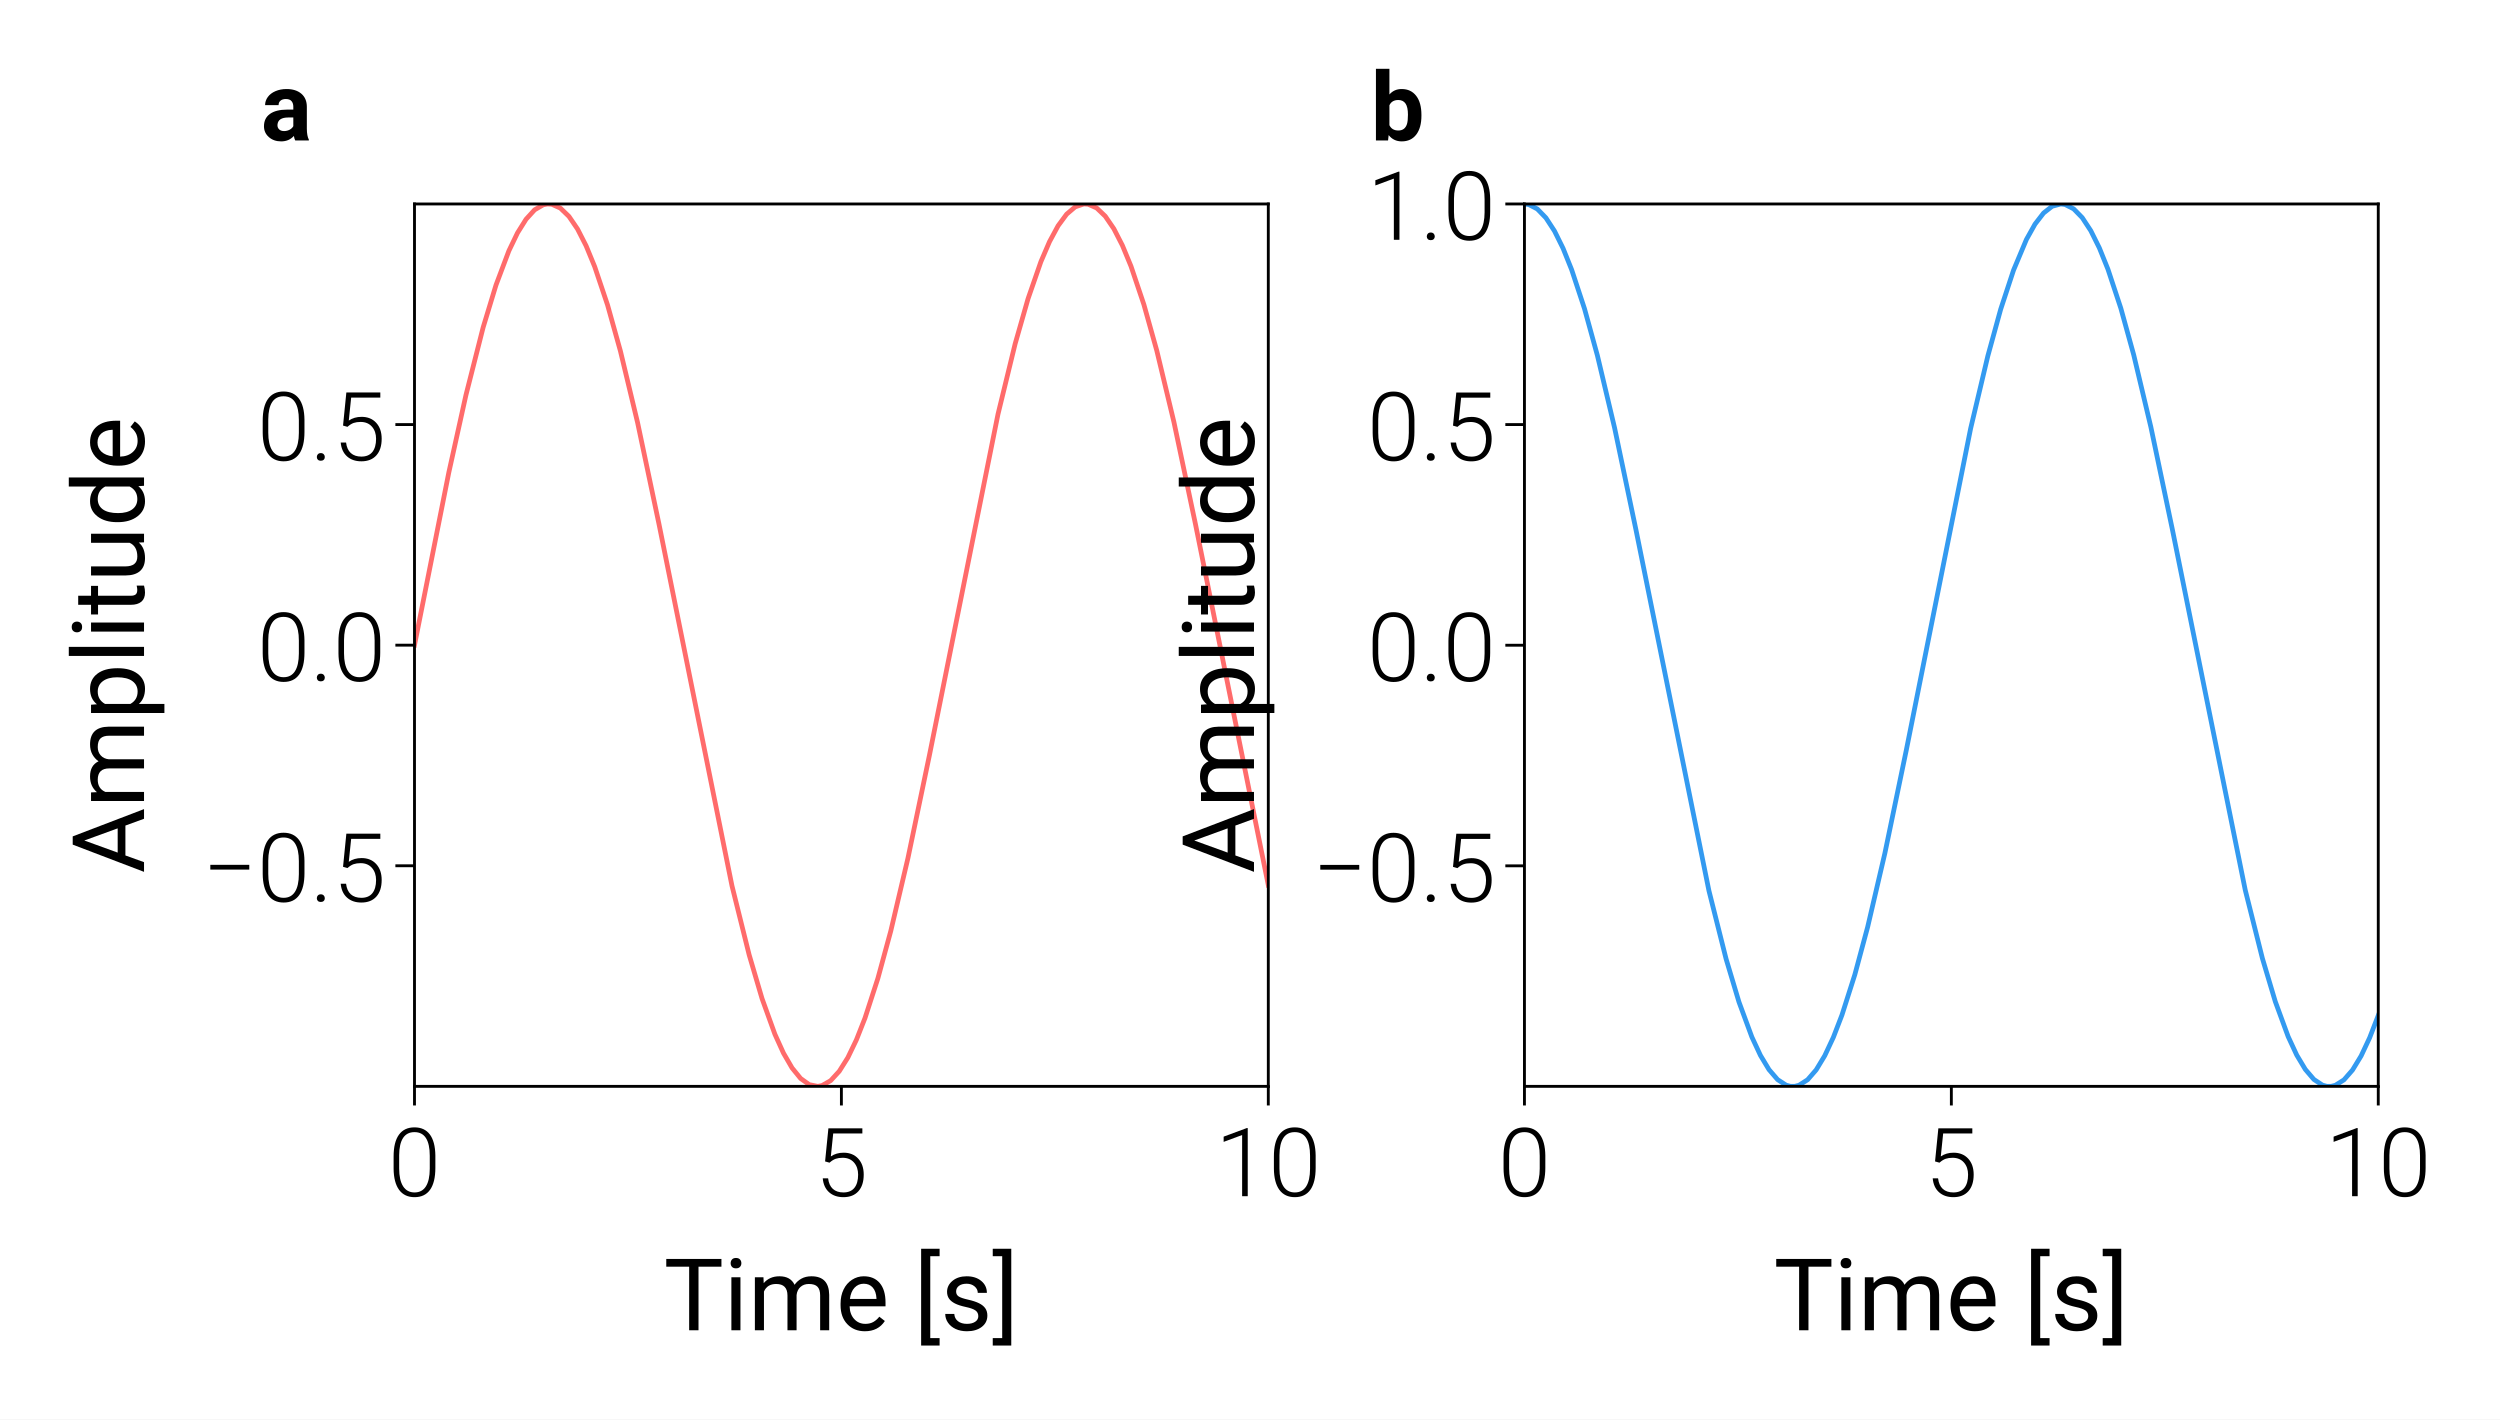
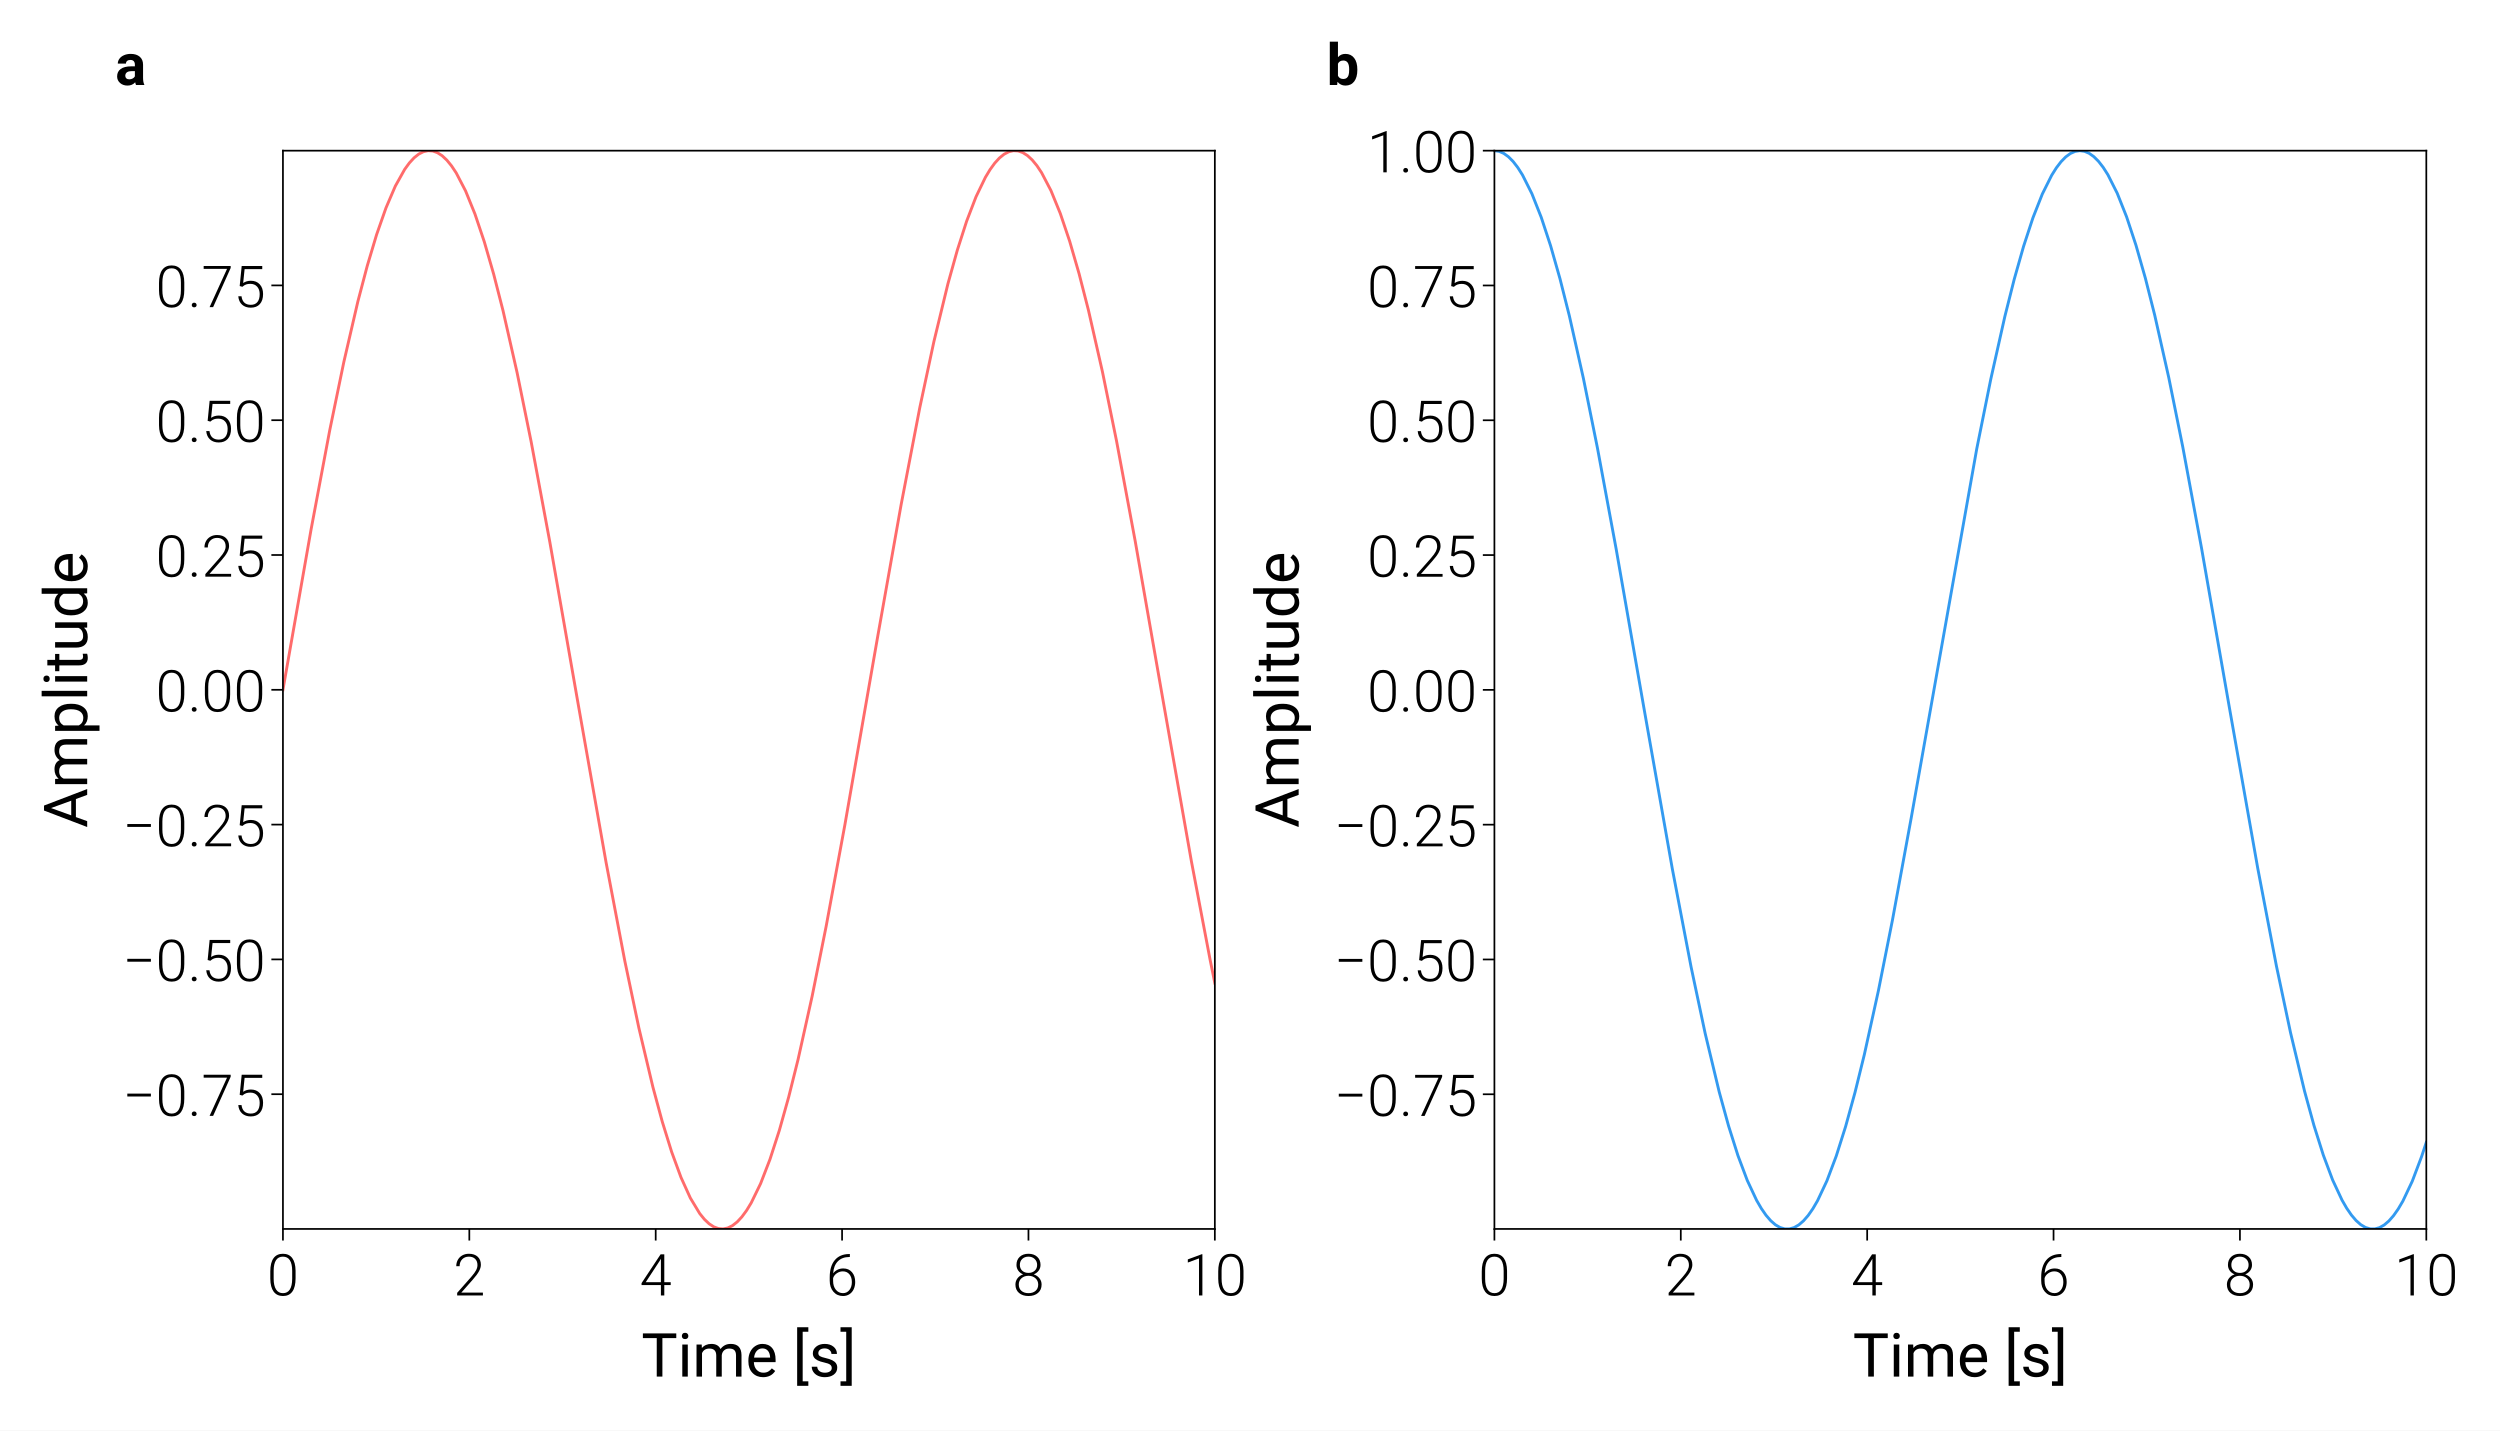
- <svg xmlns="http://www.w3.org/2000/svg" xmlns:xlink="http://www.w3.org/1999/xlink" width="261.666pt" height="148.567pt" viewBox="0 0 261.666 148.567" version="1.1">
+ <svg xmlns="http://www.w3.org/2000/svg" xmlns:xlink="http://www.w3.org/1999/xlink" width="432.298pt" height="247.37pt" viewBox="0 0 432.298 247.37" version="1.1">
  <defs>
    <style type="text/css">*{stroke-linejoin: round; stroke-linecap: butt}</style>
  </defs>
  <g id="figure_1">
    <g id="patch_1">
-       <path d="M 0 148.567  L 261.666 148.567  L 261.666 0  L 0 0  z " style="fill: #ffffff" />
+       <path d="M 0 247.37  L 432.298 247.37  L 432.298 0  L 0 0  z " style="fill: #ffffff" />
    </g>
    <g id="axes_1">
      <g id="patch_2">
-         <path d="M 43.383 113.705  L 132.748 113.705  L 132.748 21.349  L 43.383 21.349  z " style="fill: #ffffff" />
+         <path d="M 48.925 212.508  L 210.069 212.508  L 210.069 26.054  L 48.925 26.054  z " style="fill: #ffffff" />
      </g>
      <g id="matplotlib.axis_1">
        <g id="xtick_1">
          <g id="line2d_1">
            <defs>
-               <path id="m9f1eea4407" d="M 0 0  L 0 2  " style="stroke: #000000; stroke-width: 0.3" />
+               <path id="m8e505c03e3" d="M 0 0  L 0 2  " style="stroke: #000000; stroke-width: 0.3" />
            </defs>
            <g>
-               <use xlink:href="#m9f1eea4407" x="43.383" y="113.705" style="stroke: #000000; stroke-width: 0.3" />
+               <use xlink:href="#m8e505c03e3" x="48.925" y="212.508" style="stroke: #000000; stroke-width: 0.3" />
            </g>
          </g>
          <g id="text_1">
-             <g transform="translate(40.61172 125.2048) scale(0.1 -0.1)">
+             <g transform="translate(46.15391 224.0079) scale(0.1 -0.1)">
              <defs>
                <path id="Roboto-Light-30" d="M 3172 1897  Q 3172 934 2819 435  Q 2466 -63 1778 -63  Q 1103 -63 743 426  Q 384 916 375 1850  L 375 2666  Q 375 3625 731 4119  Q 1088 4613 1772 4613  Q 2447 4613 2803 4136  Q 3159 3659 3172 2731  L 3172 1897  z M 2797 2713  Q 2797 3494 2542 3894  Q 2288 4294 1772 4294  Q 1266 4294 1009 3903  Q 753 3513 747 2750  L 747 1856  Q 747 1078 1011 665  Q 1275 253 1778 253  Q 2278 253 2536 656  Q 2794 1059 2797 1838  L 2797 2713  z " transform="scale(0.015625)" />
              </defs>
              <use xlink:href="#Roboto-Light-30" />
            </g>
          </g>
        </g>
        <g id="xtick_2">
          <g id="line2d_2">
            <g>
-               <use xlink:href="#m9f1eea4407" x="88.066" y="113.705" style="stroke: #000000; stroke-width: 0.3" />
+               <use xlink:href="#m8e505c03e3" x="81.154" y="212.508" style="stroke: #000000; stroke-width: 0.3" />
            </g>
          </g>
          <g id="text_2">
-             <g transform="translate(85.29454 125.2048) scale(0.1 -0.1)">
-               <defs>
-                 <path id="Roboto-Light-35" d="M 681 2331  L 903 4550  L 3178 4550  L 3178 4203  L 1225 4203  L 1066 2666  Q 1431 2916 1922 2916  Q 2538 2916 2903 2516  Q 3269 2116 3269 1450  Q 3269 731 2912 334  Q 2556 -63 1909 -63  Q 1316 -63 947 268  Q 578 600 525 1197  L 884 1197  Q 938 731 1200 492  Q 1463 253 1909 253  Q 2397 253 2645 562  Q 2894 872 2894 1444  Q 2894 1944 2616 2259  Q 2338 2575 1856 2575  Q 1591 2575 1394 2508  Q 1197 2441 978 2247  L 681 2331  z " transform="scale(0.015625)" />
-               </defs>
-               <use xlink:href="#Roboto-Light-35" />
+             <g transform="translate(78.38268 224.0079) scale(0.1 -0.1)">
+               <defs>
+                 <path id="Roboto-Light-32" d="M 3278 0  L 428 0  L 428 288  L 1988 2056  Q 2375 2503 2525 2793  Q 2675 3084 2675 3359  Q 2675 3791 2422 4042  Q 2169 4294 1725 4294  Q 1266 4294 983 4000  Q 700 3706 700 3238  L 328 3238  Q 328 3622 501 3937  Q 675 4253 995 4433  Q 1316 4613 1725 4613  Q 2350 4613 2701 4284  Q 3053 3956 3053 3391  Q 3053 3072 2854 2694  Q 2656 2316 2156 1750  L 888 316  L 3278 316  L 3278 0  z " transform="scale(0.015625)" />
+               </defs>
+               <use xlink:href="#Roboto-Light-32" />
            </g>
          </g>
        </g>
        <g id="xtick_3">
          <g id="line2d_3">
            <g>
-               <use xlink:href="#m9f1eea4407" x="132.748" y="113.705" style="stroke: #000000; stroke-width: 0.3" />
+               <use xlink:href="#m8e505c03e3" x="113.383" y="212.508" style="stroke: #000000; stroke-width: 0.3" />
            </g>
          </g>
          <g id="text_3">
-             <g transform="translate(127.2063 125.2048) scale(0.1 -0.1)">
+             <g transform="translate(110.6114 224.0079) scale(0.1 -0.1)">
+               <defs>
+                 <path id="Roboto-Light-34" d="M 2725 1466  L 3434 1466  L 3434 1150  L 2725 1150  L 2725 0  L 2350 0  L 2350 1150  L 209 1150  L 209 1363  L 2316 4550  L 2725 4550  L 2725 1466  z M 669 1466  L 2350 1466  L 2350 4066  L 2184 3778  L 669 1466  z " transform="scale(0.015625)" />
+               </defs>
+               <use xlink:href="#Roboto-Light-34" />
+             </g>
+           </g>
+         </g>
+         <g id="xtick_4">
+           <g id="line2d_4">
+             <g>
+               <use xlink:href="#m8e505c03e3" x="145.611" y="212.508" style="stroke: #000000; stroke-width: 0.3" />
+             </g>
+           </g>
+           <g id="text_4">
+             <g transform="translate(142.8402 224.0079) scale(0.1 -0.1)">
+               <defs>
+                 <path id="Roboto-Light-36" d="M 2634 4584  L 2634 4256  L 2591 4256  Q 1775 4256 1306 3776  Q 838 3297 788 2444  Q 975 2703 1265 2845  Q 1556 2988 1916 2988  Q 2516 2988 2870 2573  Q 3225 2159 3225 1491  Q 3225 1047 3059 690  Q 2894 334 2584 135  Q 2275 -63 1878 -63  Q 1225 -63 815 410  Q 406 884 406 1634  L 406 2009  Q 406 3231 962 3901  Q 1519 4572 2541 4584  L 2634 4584  z M 1856 2666  Q 1500 2666 1192 2455  Q 884 2244 781 1919  L 781 1600  Q 781 1006 1086 631  Q 1391 256 1878 256  Q 2316 256 2586 603  Q 2856 950 2856 1478  Q 2856 2016 2586 2341  Q 2316 2666 1856 2666  z " transform="scale(0.015625)" />
+               </defs>
+               <use xlink:href="#Roboto-Light-36" />
+             </g>
+           </g>
+         </g>
+         <g id="xtick_5">
+           <g id="line2d_5">
+             <g>
+               <use xlink:href="#m8e505c03e3" x="177.84" y="212.508" style="stroke: #000000; stroke-width: 0.3" />
+             </g>
+           </g>
+           <g id="text_5">
+             <g transform="translate(175.069 224.0079) scale(0.1 -0.1)">
+               <defs>
+                 <path id="Roboto-Light-38" d="M 3109 3378  Q 3109 3025 2903 2745  Q 2697 2466 2359 2334  Q 2753 2200 2990 1900  Q 3228 1600 3228 1206  Q 3228 622 2831 279  Q 2434 -63 1781 -63  Q 1122 -63 726 278  Q 331 619 331 1206  Q 331 1594 559 1897  Q 788 2200 1184 2334  Q 847 2466 647 2745  Q 447 3025 447 3378  Q 447 3944 811 4278  Q 1175 4613 1775 4613  Q 2375 4613 2742 4275  Q 3109 3938 3109 3378  z M 2853 1203  Q 2853 1628 2550 1901  Q 2247 2175 1775 2175  Q 1303 2175 1003 1906  Q 703 1638 703 1203  Q 703 769 993 511  Q 1284 253 1781 253  Q 2266 253 2559 509  Q 2853 766 2853 1203  z M 2734 3381  Q 2734 3772 2464 4033  Q 2194 4294 1775 4294  Q 1350 4294 1086 4042  Q 822 3791 822 3381  Q 822 2981 1086 2737  Q 1350 2494 1778 2494  Q 2200 2494 2467 2739  Q 2734 2984 2734 3381  z " transform="scale(0.015625)" />
+               </defs>
+               <use xlink:href="#Roboto-Light-38" />
+             </g>
+           </g>
+         </g>
+         <g id="xtick_6">
+           <g id="line2d_6">
+             <g>
+               <use xlink:href="#m8e505c03e3" x="210.069" y="212.508" style="stroke: #000000; stroke-width: 0.3" />
+             </g>
+           </g>
+           <g id="text_6">
+             <g transform="translate(204.5267 224.0079) scale(0.1 -0.1)">
              <defs>
                <path id="Roboto-Light-31" d="M 2169 0  L 1794 0  L 1794 4100  L 556 3641  L 556 3991  L 2106 4566  L 2169 4566  L 2169 0  z " transform="scale(0.015625)" />
              </defs>
              <use xlink:href="#Roboto-Light-31" />
              <use xlink:href="#Roboto-Light-30" transform="translate(55.41992 0)" />
            </g>
          </g>
        </g>
-         <g id="text_4">
-           <g transform="translate(69.48556 139.2341) scale(0.105 -0.105)">
+         <g id="text_7">
+           <g transform="translate(110.9168 238.0372) scale(0.105 -0.105)">
            <defs>
              <path id="Roboto-Regular-54" d="M 3672 4056  L 2209 4056  L 2209 0  L 1613 0  L 1613 4056  L 153 4056  L 153 4550  L 3672 4550  L 3672 4056  z " transform="scale(0.015625)" />
              <path id="Roboto-Regular-69" d="M 1066 0  L 488 0  L 488 3381  L 1066 3381  L 1066 0  z M 441 4278  Q 441 4419 527 4516  Q 613 4613 781 4613  Q 950 4613 1037 4516  Q 1125 4419 1125 4278  Q 1125 4138 1037 4044  Q 950 3950 781 3950  Q 613 3950 527 4044  Q 441 4138 441 4278  z " transform="scale(0.015625)" />
              <path id="Roboto-Regular-6d" d="M 981 3381  L 997 3006  Q 1369 3444 2000 3444  Q 2709 3444 2966 2900  Q 3134 3144 3404 3294  Q 3675 3444 4044 3444  Q 5156 3444 5175 2266  L 5175 0  L 4597 0  L 4597 2231  Q 4597 2594 4431 2773  Q 4266 2953 3875 2953  Q 3553 2953 3340 2761  Q 3128 2569 3094 2244  L 3094 0  L 2513 0  L 2513 2216  Q 2513 2953 1791 2953  Q 1222 2953 1013 2469  L 1013 0  L 434 0  L 434 3381  L 981 3381  z " transform="scale(0.015625)" />
              <path id="Roboto-Regular-65" d="M 1841 -63  Q 1153 -63 722 389  Q 291 841 291 1597  L 291 1703  Q 291 2206 483 2601  Q 675 2997 1020 3220  Q 1366 3444 1769 3444  Q 2428 3444 2793 3009  Q 3159 2575 3159 1766  L 3159 1525  L 869 1525  Q 881 1025 1161 717  Q 1441 409 1872 409  Q 2178 409 2390 534  Q 2603 659 2763 866  L 3116 591  Q 2691 -63 1841 -63  z M 1769 2969  Q 1419 2969 1181 2714  Q 944 2459 888 2000  L 2581 2000  L 2581 2044  Q 2556 2484 2343 2726  Q 2131 2969 1769 2969  z " transform="scale(0.015625)" />
              <path id="Roboto-Regular-20" transform="scale(0.015625)" />
              <path id="Roboto-Regular-5b" d="M 1634 4725  L 1038 4725  L 1038 -500  L 1634 -500  L 1634 -975  L 456 -975  L 456 5200  L 1634 5200  L 1634 4725  z " transform="scale(0.015625)" />
              <path id="Roboto-Regular-73" d="M 2406 897  Q 2406 1131 2229 1261  Q 2053 1391 1614 1484  Q 1175 1578 917 1709  Q 659 1841 536 2022  Q 413 2203 413 2453  Q 413 2869 764 3156  Q 1116 3444 1663 3444  Q 2238 3444 2595 3147  Q 2953 2850 2953 2388  L 2372 2388  Q 2372 2625 2170 2797  Q 1969 2969 1663 2969  Q 1347 2969 1169 2831  Q 991 2694 991 2472  Q 991 2263 1156 2156  Q 1322 2050 1755 1953  Q 2188 1856 2456 1722  Q 2725 1588 2854 1398  Q 2984 1209 2984 938  Q 2984 484 2621 210  Q 2259 -63 1681 -63  Q 1275 -63 962 81  Q 650 225 473 483  Q 297 741 297 1041  L 875 1041  Q 891 750 1108 579  Q 1325 409 1681 409  Q 2009 409 2207 542  Q 2406 675 2406 897  z " transform="scale(0.015625)" />
              <path id="Roboto-Regular-5d" d="M 28 5200  L 1209 5200  L 1209 -975  L 28 -975  L 28 -500  L 631 -500  L 631 4725  L 28 4725  L 28 5200  z " transform="scale(0.015625)" />
            </defs>
            <use xlink:href="#Roboto-Regular-54" />
            <use xlink:href="#Roboto-Regular-69" transform="translate(59.66797 0)" />
            <use xlink:href="#Roboto-Regular-6d" transform="translate(83.93555 0)" />
            <use xlink:href="#Roboto-Regular-65" transform="translate(171.582 0)" />
            <use xlink:href="#Roboto-Regular-20" transform="translate(224.5605 0)" />
            <use xlink:href="#Roboto-Regular-5b" transform="translate(249.3164 0)" />
            <use xlink:href="#Roboto-Regular-73" transform="translate(275.8301 0)" />
            <use xlink:href="#Roboto-Regular-5d" transform="translate(327.3926 0)" />
          </g>
        </g>
      </g>
      <g id="matplotlib.axis_2">
        <g id="ytick_1">
-           <g id="line2d_4">
+           <g id="line2d_7">
            <defs>
-               <path id="m02ef2ba7f0" d="M 0 0  L -2 0  " style="stroke: #000000; stroke-width: 0.3" />
+               <path id="m3fd238828f" d="M 0 0  L -2 0  " style="stroke: #000000; stroke-width: 0.3" />
            </defs>
            <g>
-               <use xlink:href="#m02ef2ba7f0" x="43.383" y="90.617" style="stroke: #000000; stroke-width: 0.3" />
-             </g>
-           </g>
-           <g id="text_5">
-             <g transform="translate(21.20781 94.36707) scale(0.1 -0.1)">
+               <use xlink:href="#m3fd238828f" x="48.925" y="189.205" style="stroke: #000000; stroke-width: 0.3" />
+             </g>
+           </g>
+           <g id="text_8">
+             <g transform="translate(21.20781 192.9553) scale(0.1 -0.1)">
              <defs>
                <path id="Roboto-Light-2212" d="M 3125 2144  L 516 2144  L 516 2463  L 3125 2463  L 3125 2144  z " transform="scale(0.015625)" />
                <path id="Roboto-Light-2e" d="M 453 225  Q 453 334 523 411  Q 594 488 719 488  Q 844 488 916 411  Q 988 334 988 225  Q 988 116 916 45  Q 844 -25 719 -25  Q 594 -25 523 45  Q 453 116 453 225  z " transform="scale(0.015625)" />
-               </defs>
+                 <path id="Roboto-Light-37" d="M 3231 4334  L 1288 0  L 897 0  L 2828 4231  L 241 4231  L 241 4550  L 3231 4550  L 3231 4334  z " transform="scale(0.015625)" />
+                 <path id="Roboto-Light-35" d="M 681 2331  L 903 4550  L 3178 4550  L 3178 4203  L 1225 4203  L 1066 2666  Q 1431 2916 1922 2916  Q 2538 2916 2903 2516  Q 3269 2116 3269 1450  Q 3269 731 2912 334  Q 2556 -63 1909 -63  Q 1316 -63 947 268  Q 578 600 525 1197  L 884 1197  Q 938 731 1200 492  Q 1463 253 1909 253  Q 2397 253 2645 562  Q 2894 872 2894 1444  Q 2894 1944 2616 2259  Q 2338 2575 1856 2575  Q 1591 2575 1394 2508  Q 1197 2441 978 2247  L 681 2331  z " transform="scale(0.015625)" />
+               </defs>
+               <use xlink:href="#Roboto-Light-2212" />
+               <use xlink:href="#Roboto-Light-30" transform="translate(57.03125 0)" />
+               <use xlink:href="#Roboto-Light-2e" transform="translate(112.4512 0)" />
+               <use xlink:href="#Roboto-Light-37" transform="translate(136.3281 0)" />
+               <use xlink:href="#Roboto-Light-35" transform="translate(191.748 0)" />
+             </g>
+           </g>
+         </g>
+         <g id="ytick_2">
+           <g id="line2d_8">
+             <g>
+               <use xlink:href="#m3fd238828f" x="48.925" y="165.897" style="stroke: #000000; stroke-width: 0.3" />
+             </g>
+           </g>
+           <g id="text_9">
+             <g transform="translate(21.20781 169.6469) scale(0.1 -0.1)">
              <use xlink:href="#Roboto-Light-2212" />
              <use xlink:href="#Roboto-Light-30" transform="translate(57.03125 0)" />
              <use xlink:href="#Roboto-Light-2e" transform="translate(112.4512 0)" />
              <use xlink:href="#Roboto-Light-35" transform="translate(136.3281 0)" />
-             </g>
-           </g>
-         </g>
-         <g id="ytick_2">
-           <g id="line2d_5">
-             <g>
-               <use xlink:href="#m02ef2ba7f0" x="43.383" y="67.526" style="stroke: #000000; stroke-width: 0.3" />
-             </g>
-           </g>
-           <g id="text_6">
-             <g transform="translate(26.91094 71.27643) scale(0.1 -0.1)">
+               <use xlink:href="#Roboto-Light-30" transform="translate(191.748 0)" />
+             </g>
+           </g>
+         </g>
+         <g id="ytick_3">
+           <g id="line2d_9">
+             <g>
+               <use xlink:href="#m3fd238828f" x="48.925" y="142.588" style="stroke: #000000; stroke-width: 0.3" />
+             </g>
+           </g>
+           <g id="text_10">
+             <g transform="translate(21.20781 146.3384) scale(0.1 -0.1)">
+               <use xlink:href="#Roboto-Light-2212" />
+               <use xlink:href="#Roboto-Light-30" transform="translate(57.03125 0)" />
+               <use xlink:href="#Roboto-Light-2e" transform="translate(112.4512 0)" />
+               <use xlink:href="#Roboto-Light-32" transform="translate(136.3281 0)" />
+               <use xlink:href="#Roboto-Light-35" transform="translate(191.748 0)" />
+             </g>
+           </g>
+         </g>
+         <g id="ytick_4">
+           <g id="line2d_10">
+             <g>
+               <use xlink:href="#m3fd238828f" x="48.925" y="119.28" style="stroke: #000000; stroke-width: 0.3" />
+             </g>
+           </g>
+           <g id="text_11">
+             <g transform="translate(26.91094 123.0299) scale(0.1 -0.1)">
              <use xlink:href="#Roboto-Light-30" />
              <use xlink:href="#Roboto-Light-2e" transform="translate(55.41992 0)" />
              <use xlink:href="#Roboto-Light-30" transform="translate(79.29688 0)" />
-             </g>
-           </g>
-         </g>
-         <g id="ytick_3">
-           <g id="line2d_6">
-             <g>
-               <use xlink:href="#m02ef2ba7f0" x="43.383" y="44.436" style="stroke: #000000; stroke-width: 0.3" />
-             </g>
-           </g>
-           <g id="text_7">
-             <g transform="translate(26.91094 48.18578) scale(0.1 -0.1)">
+               <use xlink:href="#Roboto-Light-30" transform="translate(134.7168 0)" />
+             </g>
+           </g>
+         </g>
+         <g id="ytick_5">
+           <g id="line2d_11">
+             <g>
+               <use xlink:href="#m3fd238828f" x="48.925" y="95.971" style="stroke: #000000; stroke-width: 0.3" />
+             </g>
+           </g>
+           <g id="text_12">
+             <g transform="translate(26.91094 99.72146) scale(0.1 -0.1)">
+               <use xlink:href="#Roboto-Light-30" />
+               <use xlink:href="#Roboto-Light-2e" transform="translate(55.41992 0)" />
+               <use xlink:href="#Roboto-Light-32" transform="translate(79.29688 0)" />
+               <use xlink:href="#Roboto-Light-35" transform="translate(134.7168 0)" />
+             </g>
+           </g>
+         </g>
+         <g id="ytick_6">
+           <g id="line2d_12">
+             <g>
+               <use xlink:href="#m3fd238828f" x="48.925" y="72.663" style="stroke: #000000; stroke-width: 0.3" />
+             </g>
+           </g>
+           <g id="text_13">
+             <g transform="translate(26.91094 76.41299) scale(0.1 -0.1)">
              <use xlink:href="#Roboto-Light-30" />
              <use xlink:href="#Roboto-Light-2e" transform="translate(55.41992 0)" />
              <use xlink:href="#Roboto-Light-35" transform="translate(79.29688 0)" />
-             </g>
-           </g>
-         </g>
-         <g id="text_8">
-           <g transform="translate(15.075 91.39802) rotate(-90) scale(0.105 -0.105)">
+               <use xlink:href="#Roboto-Light-30" transform="translate(134.7168 0)" />
+             </g>
+           </g>
+         </g>
+         <g id="ytick_7">
+           <g id="line2d_13">
+             <g>
+               <use xlink:href="#m3fd238828f" x="48.925" y="49.355" style="stroke: #000000; stroke-width: 0.3" />
+             </g>
+           </g>
+           <g id="text_14">
+             <g transform="translate(26.91094 53.10453) scale(0.1 -0.1)">
+               <use xlink:href="#Roboto-Light-30" />
+               <use xlink:href="#Roboto-Light-2e" transform="translate(55.41992 0)" />
+               <use xlink:href="#Roboto-Light-37" transform="translate(79.29688 0)" />
+               <use xlink:href="#Roboto-Light-35" transform="translate(134.7168 0)" />
+             </g>
+           </g>
+         </g>
+         <g id="text_15">
+           <g transform="translate(15.075 143.152) rotate(-90) scale(0.105 -0.105)">
            <defs>
              <path id="Roboto-Regular-41" d="M 3041 1188  L 1134 1188  L 706 0  L 88 0  L 1825 4550  L 2350 4550  L 4091 0  L 3475 0  L 3041 1188  z M 1316 1681  L 2863 1681  L 2088 3809  L 1316 1681  z " transform="scale(0.015625)" />
              <path id="Roboto-Regular-70" d="M 3294 1653  Q 3294 881 2941 409  Q 2588 -63 1984 -63  Q 1369 -63 1016 328  L 1016 -1300  L 438 -1300  L 438 3381  L 966 3381  L 994 3006  Q 1347 3444 1975 3444  Q 2584 3444 2939 2984  Q 3294 2525 3294 1706  L 3294 1653  z M 2716 1719  Q 2716 2291 2472 2622  Q 2228 2953 1803 2953  Q 1278 2953 1016 2488  L 1016 872  Q 1275 409 1809 409  Q 2225 409 2470 739  Q 2716 1069 2716 1719  z " transform="scale(0.015625)" />
              <path id="Roboto-Regular-6c" d="M 1066 0  L 488 0  L 488 4800  L 1066 4800  L 1066 0  z " transform="scale(0.015625)" />
              <path id="Roboto-Regular-74" d="M 1222 4200  L 1222 3381  L 1853 3381  L 1853 2934  L 1222 2934  L 1222 838  Q 1222 634 1306 532  Q 1391 431 1594 431  Q 1694 431 1869 469  L 1869 0  Q 1641 -63 1425 -63  Q 1038 -63 841 171  Q 644 406 644 838  L 644 2934  L 28 2934  L 28 3381  L 644 3381  L 644 4200  L 1222 4200  z " transform="scale(0.015625)" />
              <path id="Roboto-Regular-75" d="M 2525 334  Q 2188 -63 1534 -63  Q 994 -63 711 251  Q 428 566 425 1181  L 425 3381  L 1003 3381  L 1003 1197  Q 1003 428 1628 428  Q 2291 428 2509 922  L 2509 3381  L 3088 3381  L 3088 0  L 2538 0  L 2525 334  z " transform="scale(0.015625)" />
              <path id="Roboto-Regular-64" d="M 297 1719  Q 297 2497 665 2970  Q 1034 3444 1631 3444  Q 2225 3444 2572 3038  L 2572 4800  L 3150 4800  L 3150 0  L 2619 0  L 2591 363  Q 2244 -63 1625 -63  Q 1038 -63 667 418  Q 297 900 297 1675  L 297 1719  z M 875 1653  Q 875 1078 1112 753  Q 1350 428 1769 428  Q 2319 428 2572 922  L 2572 2475  Q 2313 2953 1775 2953  Q 1350 2953 1112 2625  Q 875 2297 875 1653  z " transform="scale(0.015625)" />
            </defs>
            <use xlink:href="#Roboto-Regular-41" />
            <use xlink:href="#Roboto-Regular-6d" transform="translate(65.23438 0)" />
            <use xlink:href="#Roboto-Regular-70" transform="translate(152.8809 0)" />
            <use xlink:href="#Roboto-Regular-6c" transform="translate(208.9844 0)" />
            <use xlink:href="#Roboto-Regular-69" transform="translate(233.252 0)" />
            <use xlink:href="#Roboto-Regular-74" transform="translate(257.5195 0)" />
            <use xlink:href="#Roboto-Regular-75" transform="translate(290.1855 0)" />
            <use xlink:href="#Roboto-Regular-64" transform="translate(345.3125 0)" />
            <use xlink:href="#Roboto-Regular-65" transform="translate(401.709 0)" />
          </g>
        </g>
      </g>
-       <g id="line2d_7">
-         <path d="M 43.383 67.526  L 46.975 49.457  L 48.772 41.336  L 50.568 34.269  L 51.915 29.834  L 53.262 26.254  L 54.161 24.384  L 55.059 22.948  L 55.957 21.963  L 56.855 21.438  L 57.304 21.349  L 57.753 21.377  L 58.651 21.783  L 59.549 22.65  L 60.448 23.97  L 61.346 25.729  L 62.244 27.911  L 63.591 31.924  L 64.938 36.746  L 66.735 44.239  L 68.98 54.885  L 76.614 92.719  L 78.411 99.939  L 79.758 104.512  L 81.105 108.246  L 82.003 110.226  L 82.901 111.776  L 83.799 112.879  L 84.698 113.524  L 85.596 113.705  L 86.045 113.62  L 86.943 113.103  L 87.841 112.126  L 88.739 110.699  L 89.637 108.835  L 90.536 106.556  L 91.883 102.405  L 93.23 97.464  L 95.026 89.841  L 97.272 79.088  L 104.457 43.349  L 106.253 35.98  L 107.6 31.273  L 108.948 27.388  L 109.846 25.299  L 110.744 23.636  L 111.642 22.416  L 112.54 21.652  L 113.438 21.35  L 113.887 21.374  L 114.786 21.771  L 115.684 22.63  L 116.582 23.942  L 117.48 25.694  L 118.378 27.868  L 119.725 31.872  L 121.073 36.684  L 122.869 44.168  L 125.114 54.806  L 132.748 92.65  L 132.748 92.65  " clip-path="url(#pb65fd46e08)" style="fill: none; stroke: #ff6b6b; stroke-width: 0.5; stroke-linecap: square" />
+       <g id="line2d_14">
+         <path d="M 48.925 119.28  L 53.784 91.593  L 57.023 74.376  L 59.452 62.614  L 61.881 52.137  L 63.501 45.986  L 65.12 40.574  L 66.74 35.957  L 68.359 32.18  L 69.979 29.283  L 70.789 28.173  L 71.599 27.293  L 72.408 26.646  L 73.218 26.233  L 74.028 26.054  L 74.838 26.111  L 75.647 26.403  L 76.457 26.929  L 77.267 27.689  L 78.077 28.68  L 78.886 29.899  L 80.506 33.012  L 82.125 36.995  L 83.745 41.809  L 85.365 47.404  L 86.984 53.725  L 89.413 64.425  L 91.843 76.369  L 95.082 93.759  L 99.94 121.539  L 104.799 149.116  L 108.038 166.151  L 110.467 177.724  L 112.897 187.97  L 114.516 193.949  L 116.136 199.174  L 117.755 203.592  L 119.375 207.16  L 120.994 209.841  L 121.804 210.84  L 122.614 211.608  L 123.424 212.143  L 124.233 212.443  L 125.043 212.508  L 125.853 212.338  L 126.663 211.932  L 127.473 211.293  L 128.282 210.422  L 129.092 209.32  L 129.902 207.991  L 131.521 204.666  L 133.141 200.478  L 134.76 195.471  L 136.38 189.696  L 137.999 183.209  L 140.429 172.292  L 142.858 160.172  L 146.097 142.62  L 151.766 110.09  L 155.814 87.312  L 159.053 70.469  L 161.483 59.093  L 163.912 49.082  L 165.532 43.28  L 167.151 38.245  L 168.771 34.028  L 170.39 30.671  L 171.2 29.326  L 172.01 28.208  L 172.82 27.321  L 173.629 26.665  L 174.439 26.243  L 175.249 26.056  L 176.059 26.105  L 176.868 26.388  L 177.678 26.907  L 178.488 27.658  L 179.298 28.641  L 180.107 29.852  L 181.727 32.949  L 183.347 36.917  L 184.966 41.716  L 186.586 47.298  L 188.205 53.607  L 190.634 64.291  L 193.064 76.222  L 196.303 93.599  L 201.161 121.374  L 206.02 148.959  L 209.259 166.008  L 210.069 170.001  L 210.069 170.001  " clip-path="url(#pa9db606c17)" style="fill: none; stroke: #ff6b6b; stroke-width: 0.5; stroke-linecap: square" />
      </g>
      <g id="patch_3">
-         <path d="M 43.383 113.705  L 43.383 21.349  " style="fill: none; stroke: #000000; stroke-width: 0.3; stroke-linejoin: miter; stroke-linecap: square" />
+         <path d="M 48.925 212.508  L 48.925 26.054  " style="fill: none; stroke: #000000; stroke-width: 0.3; stroke-linejoin: miter; stroke-linecap: square" />
      </g>
      <g id="patch_4">
-         <path d="M 132.748 113.705  L 132.748 21.349  " style="fill: none; stroke: #000000; stroke-width: 0.3; stroke-linejoin: miter; stroke-linecap: square" />
+         <path d="M 210.069 212.508  L 210.069 26.054  " style="fill: none; stroke: #000000; stroke-width: 0.3; stroke-linejoin: miter; stroke-linecap: square" />
      </g>
      <g id="patch_5">
-         <path d="M 43.383 113.705  L 132.748 113.705  " style="fill: none; stroke: #000000; stroke-width: 0.3; stroke-linejoin: miter; stroke-linecap: square" />
+         <path d="M 48.925 212.508  L 210.069 212.508  " style="fill: none; stroke: #000000; stroke-width: 0.3; stroke-linejoin: miter; stroke-linecap: square" />
      </g>
      <g id="patch_6">
-         <path d="M 43.383 21.349  L 132.748 21.349  " style="fill: none; stroke: #000000; stroke-width: 0.3; stroke-linejoin: miter; stroke-linecap: square" />
-       </g>
-       <g id="text_9">
-         <g transform="translate(27.297 14.7) scale(0.1 -0.1)">
+         <path d="M 48.925 26.054  L 210.069 26.054  " style="fill: none; stroke: #000000; stroke-width: 0.3; stroke-linejoin: miter; stroke-linecap: square" />
+       </g>
+       <g id="text_16">
+         <g transform="translate(19.91911 14.7) scale(0.1 -0.1)">
          <defs>
            <path id="Roboto-Bold-61" d="M 2306 0  Q 2244 122 2216 303  Q 1888 -63 1363 -63  Q 866 -63 539 225  Q 213 513 213 950  Q 213 1488 611 1775  Q 1009 2063 1763 2066  L 2178 2066  L 2178 2259  Q 2178 2494 2058 2634  Q 1938 2775 1678 2775  Q 1450 2775 1320 2665  Q 1191 2556 1191 2366  L 288 2366  Q 288 2659 469 2909  Q 650 3159 981 3301  Q 1313 3444 1725 3444  Q 2350 3444 2717 3130  Q 3084 2816 3084 2247  L 3084 781  Q 3088 300 3219 53  L 3219 0  L 2306 0  z M 1559 628  Q 1759 628 1928 717  Q 2097 806 2178 956  L 2178 1538  L 1841 1538  Q 1163 1538 1119 1069  L 1116 1016  Q 1116 847 1234 737  Q 1353 628 1559 628  z " transform="scale(0.015625)" />
          </defs>
          <use xlink:href="#Roboto-Bold-61" />
        </g>
      </g>
    </g>
    <g id="axes_2">
      <g id="patch_7">
-         <path d="M 159.558 113.705  L 248.924 113.705  L 248.924 21.349  L 159.558 21.349  z " style="fill: #ffffff" />
+         <path d="M 258.412 212.508  L 419.556 212.508  L 419.556 26.054  L 258.412 26.054  z " style="fill: #ffffff" />
      </g>
      <g id="matplotlib.axis_3">
-         <g id="xtick_4">
-           <g id="line2d_8">
-             <g>
-               <use xlink:href="#m9f1eea4407" x="159.558" y="113.705" style="stroke: #000000; stroke-width: 0.3" />
-             </g>
-           </g>
-           <g id="text_10">
-             <g transform="translate(156.7871 125.2048) scale(0.1 -0.1)">
-               <use xlink:href="#Roboto-Light-30" />
-             </g>
-           </g>
-         </g>
-         <g id="xtick_5">
-           <g id="line2d_9">
-             <g>
-               <use xlink:href="#m9f1eea4407" x="204.241" y="113.705" style="stroke: #000000; stroke-width: 0.3" />
-             </g>
-           </g>
-           <g id="text_11">
-             <g transform="translate(201.4699 125.2048) scale(0.1 -0.1)">
-               <use xlink:href="#Roboto-Light-35" />
-             </g>
-           </g>
-         </g>
-         <g id="xtick_6">
-           <g id="line2d_10">
-             <g>
-               <use xlink:href="#m9f1eea4407" x="248.924" y="113.705" style="stroke: #000000; stroke-width: 0.3" />
-             </g>
-           </g>
-           <g id="text_12">
-             <g transform="translate(243.3816 125.2048) scale(0.1 -0.1)">
+         <g id="xtick_7">
+           <g id="line2d_15">
+             <g>
+               <use xlink:href="#m8e505c03e3" x="258.412" y="212.508" style="stroke: #000000; stroke-width: 0.3" />
+             </g>
+           </g>
+           <g id="text_17">
+             <g transform="translate(255.6409 224.0079) scale(0.1 -0.1)">
+               <use xlink:href="#Roboto-Light-30" />
+             </g>
+           </g>
+         </g>
+         <g id="xtick_8">
+           <g id="line2d_16">
+             <g>
+               <use xlink:href="#m8e505c03e3" x="290.641" y="212.508" style="stroke: #000000; stroke-width: 0.3" />
+             </g>
+           </g>
+           <g id="text_18">
+             <g transform="translate(287.8697 224.0079) scale(0.1 -0.1)">
+               <use xlink:href="#Roboto-Light-32" />
+             </g>
+           </g>
+         </g>
+         <g id="xtick_9">
+           <g id="line2d_17">
+             <g>
+               <use xlink:href="#m8e505c03e3" x="322.87" y="212.508" style="stroke: #000000; stroke-width: 0.3" />
+             </g>
+           </g>
+           <g id="text_19">
+             <g transform="translate(320.0984 224.0079) scale(0.1 -0.1)">
+               <use xlink:href="#Roboto-Light-34" />
+             </g>
+           </g>
+         </g>
+         <g id="xtick_10">
+           <g id="line2d_18">
+             <g>
+               <use xlink:href="#m8e505c03e3" x="355.098" y="212.508" style="stroke: #000000; stroke-width: 0.3" />
+             </g>
+           </g>
+           <g id="text_20">
+             <g transform="translate(352.3272 224.0079) scale(0.1 -0.1)">
+               <use xlink:href="#Roboto-Light-36" />
+             </g>
+           </g>
+         </g>
+         <g id="xtick_11">
+           <g id="line2d_19">
+             <g>
+               <use xlink:href="#m8e505c03e3" x="387.327" y="212.508" style="stroke: #000000; stroke-width: 0.3" />
+             </g>
+           </g>
+           <g id="text_21">
+             <g transform="translate(384.556 224.0079) scale(0.1 -0.1)">
+               <use xlink:href="#Roboto-Light-38" />
+             </g>
+           </g>
+         </g>
+         <g id="xtick_12">
+           <g id="line2d_20">
+             <g>
+               <use xlink:href="#m8e505c03e3" x="419.556" y="212.508" style="stroke: #000000; stroke-width: 0.3" />
+             </g>
+           </g>
+           <g id="text_22">
+             <g transform="translate(414.0137 224.0079) scale(0.1 -0.1)">
              <use xlink:href="#Roboto-Light-31" />
              <use xlink:href="#Roboto-Light-30" transform="translate(55.41992 0)" />
            </g>
          </g>
        </g>
-         <g id="text_13">
-           <g transform="translate(185.6609 139.2341) scale(0.105 -0.105)">
+         <g id="text_23">
+           <g transform="translate(320.4038 238.0372) scale(0.105 -0.105)">
            <use xlink:href="#Roboto-Regular-54" />
            <use xlink:href="#Roboto-Regular-69" transform="translate(59.66797 0)" />
            <use xlink:href="#Roboto-Regular-6d" transform="translate(83.93555 0)" />
            <use xlink:href="#Roboto-Regular-65" transform="translate(171.582 0)" />
            <use xlink:href="#Roboto-Regular-20" transform="translate(224.5605 0)" />
            <use xlink:href="#Roboto-Regular-5b" transform="translate(249.3164 0)" />
            <use xlink:href="#Roboto-Regular-73" transform="translate(275.8301 0)" />
            <use xlink:href="#Roboto-Regular-5d" transform="translate(327.3926 0)" />
          </g>
        </g>
      </g>
      <g id="matplotlib.axis_4">
-         <g id="ytick_4">
-           <g id="line2d_11">
-             <g>
-               <use xlink:href="#m02ef2ba7f0" x="159.558" y="90.625" style="stroke: #000000; stroke-width: 0.3" />
-             </g>
-           </g>
-           <g id="text_14">
-             <g transform="translate(137.3832 94.3746) scale(0.1 -0.1)">
+         <g id="ytick_8">
+           <g id="line2d_21">
+             <g>
+               <use xlink:href="#m3fd238828f" x="258.412" y="189.222" style="stroke: #000000; stroke-width: 0.3" />
+             </g>
+           </g>
+           <g id="text_24">
+             <g transform="translate(230.6948 192.9717) scale(0.1 -0.1)">
+               <use xlink:href="#Roboto-Light-2212" />
+               <use xlink:href="#Roboto-Light-30" transform="translate(57.03125 0)" />
+               <use xlink:href="#Roboto-Light-2e" transform="translate(112.4512 0)" />
+               <use xlink:href="#Roboto-Light-37" transform="translate(136.3281 0)" />
+               <use xlink:href="#Roboto-Light-35" transform="translate(191.748 0)" />
+             </g>
+           </g>
+         </g>
+         <g id="ytick_9">
+           <g id="line2d_22">
+             <g>
+               <use xlink:href="#m3fd238828f" x="258.412" y="165.912" style="stroke: #000000; stroke-width: 0.3" />
+             </g>
+           </g>
+           <g id="text_25">
+             <g transform="translate(230.6948 169.6621) scale(0.1 -0.1)">
              <use xlink:href="#Roboto-Light-2212" />
              <use xlink:href="#Roboto-Light-30" transform="translate(57.03125 0)" />
              <use xlink:href="#Roboto-Light-2e" transform="translate(112.4512 0)" />
              <use xlink:href="#Roboto-Light-35" transform="translate(136.3281 0)" />
-             </g>
-           </g>
-         </g>
-         <g id="ytick_5">
-           <g id="line2d_12">
-             <g>
-               <use xlink:href="#m02ef2ba7f0" x="159.558" y="67.533" style="stroke: #000000; stroke-width: 0.3" />
-             </g>
-           </g>
-           <g id="text_15">
-             <g transform="translate(143.0863 71.28275) scale(0.1 -0.1)">
+               <use xlink:href="#Roboto-Light-30" transform="translate(191.748 0)" />
+             </g>
+           </g>
+         </g>
+         <g id="ytick_10">
+           <g id="line2d_23">
+             <g>
+               <use xlink:href="#m3fd238828f" x="258.412" y="142.602" style="stroke: #000000; stroke-width: 0.3" />
+             </g>
+           </g>
+           <g id="text_26">
+             <g transform="translate(230.6948 146.3524) scale(0.1 -0.1)">
+               <use xlink:href="#Roboto-Light-2212" />
+               <use xlink:href="#Roboto-Light-30" transform="translate(57.03125 0)" />
+               <use xlink:href="#Roboto-Light-2e" transform="translate(112.4512 0)" />
+               <use xlink:href="#Roboto-Light-32" transform="translate(136.3281 0)" />
+               <use xlink:href="#Roboto-Light-35" transform="translate(191.748 0)" />
+             </g>
+           </g>
+         </g>
+         <g id="ytick_11">
+           <g id="line2d_24">
+             <g>
+               <use xlink:href="#m3fd238828f" x="258.412" y="119.293" style="stroke: #000000; stroke-width: 0.3" />
+             </g>
+           </g>
+           <g id="text_27">
+             <g transform="translate(236.3979 123.0427) scale(0.1 -0.1)">
              <use xlink:href="#Roboto-Light-30" />
              <use xlink:href="#Roboto-Light-2e" transform="translate(55.41992 0)" />
              <use xlink:href="#Roboto-Light-30" transform="translate(79.29688 0)" />
-             </g>
-           </g>
-         </g>
-         <g id="ytick_6">
-           <g id="line2d_13">
-             <g>
-               <use xlink:href="#m02ef2ba7f0" x="159.558" y="44.441" style="stroke: #000000; stroke-width: 0.3" />
-             </g>
-           </g>
-           <g id="text_16">
-             <g transform="translate(143.0863 48.19089) scale(0.1 -0.1)">
+               <use xlink:href="#Roboto-Light-30" transform="translate(134.7168 0)" />
+             </g>
+           </g>
+         </g>
+         <g id="ytick_12">
+           <g id="line2d_25">
+             <g>
+               <use xlink:href="#m3fd238828f" x="258.412" y="95.983" style="stroke: #000000; stroke-width: 0.3" />
+             </g>
+           </g>
+           <g id="text_28">
+             <g transform="translate(236.3979 99.733) scale(0.1 -0.1)">
+               <use xlink:href="#Roboto-Light-30" />
+               <use xlink:href="#Roboto-Light-2e" transform="translate(55.41992 0)" />
+               <use xlink:href="#Roboto-Light-32" transform="translate(79.29688 0)" />
+               <use xlink:href="#Roboto-Light-35" transform="translate(134.7168 0)" />
+             </g>
+           </g>
+         </g>
+         <g id="ytick_13">
+           <g id="line2d_26">
+             <g>
+               <use xlink:href="#m3fd238828f" x="258.412" y="72.673" style="stroke: #000000; stroke-width: 0.3" />
+             </g>
+           </g>
+           <g id="text_29">
+             <g transform="translate(236.3979 76.42332) scale(0.1 -0.1)">
              <use xlink:href="#Roboto-Light-30" />
              <use xlink:href="#Roboto-Light-2e" transform="translate(55.41992 0)" />
              <use xlink:href="#Roboto-Light-35" transform="translate(79.29688 0)" />
-             </g>
-           </g>
-         </g>
-         <g id="ytick_7">
-           <g id="line2d_14">
-             <g>
-               <use xlink:href="#m02ef2ba7f0" x="159.558" y="21.349" style="stroke: #000000; stroke-width: 0.3" />
-             </g>
-           </g>
-           <g id="text_17">
-             <g transform="translate(143.0863 25.09904) scale(0.1 -0.1)">
+               <use xlink:href="#Roboto-Light-30" transform="translate(134.7168 0)" />
+             </g>
+           </g>
+         </g>
+         <g id="ytick_14">
+           <g id="line2d_27">
+             <g>
+               <use xlink:href="#m3fd238828f" x="258.412" y="49.364" style="stroke: #000000; stroke-width: 0.3" />
+             </g>
+           </g>
+           <g id="text_30">
+             <g transform="translate(236.3979 53.11363) scale(0.1 -0.1)">
+               <use xlink:href="#Roboto-Light-30" />
+               <use xlink:href="#Roboto-Light-2e" transform="translate(55.41992 0)" />
+               <use xlink:href="#Roboto-Light-37" transform="translate(79.29688 0)" />
+               <use xlink:href="#Roboto-Light-35" transform="translate(134.7168 0)" />
+             </g>
+           </g>
+         </g>
+         <g id="ytick_15">
+           <g id="line2d_28">
+             <g>
+               <use xlink:href="#m3fd238828f" x="258.412" y="26.054" style="stroke: #000000; stroke-width: 0.3" />
+             </g>
+           </g>
+           <g id="text_31">
+             <g transform="translate(236.3979 29.80395) scale(0.1 -0.1)">
              <use xlink:href="#Roboto-Light-31" />
              <use xlink:href="#Roboto-Light-2e" transform="translate(55.41992 0)" />
              <use xlink:href="#Roboto-Light-30" transform="translate(79.29688 0)" />
-             </g>
-           </g>
-         </g>
-         <g id="text_18">
-           <g transform="translate(131.2503 91.39802) rotate(-90) scale(0.105 -0.105)">
+               <use xlink:href="#Roboto-Light-30" transform="translate(134.7168 0)" />
+             </g>
+           </g>
+         </g>
+         <g id="text_32">
+           <g transform="translate(224.562 143.152) rotate(-90) scale(0.105 -0.105)">
            <use xlink:href="#Roboto-Regular-41" />
            <use xlink:href="#Roboto-Regular-6d" transform="translate(65.23438 0)" />
            <use xlink:href="#Roboto-Regular-70" transform="translate(152.8809 0)" />
            <use xlink:href="#Roboto-Regular-6c" transform="translate(208.9844 0)" />
            <use xlink:href="#Roboto-Regular-69" transform="translate(233.252 0)" />
            <use xlink:href="#Roboto-Regular-74" transform="translate(257.5195 0)" />
            <use xlink:href="#Roboto-Regular-75" transform="translate(290.1855 0)" />
            <use xlink:href="#Roboto-Regular-64" transform="translate(345.3125 0)" />
            <use xlink:href="#Roboto-Regular-65" transform="translate(401.709 0)" />
          </g>
        </g>
      </g>
-       <g id="line2d_15">
-         <path d="M 159.558 21.349  L 160.007 21.407  L 160.905 21.873  L 161.804 22.799  L 162.702 24.177  L 163.6 25.992  L 164.498 28.227  L 165.845 32.314  L 167.192 37.201  L 168.989 44.765  L 171.234 55.47  L 178.868 93.228  L 180.665 100.372  L 182.012 104.877  L 183.359 108.534  L 184.257 110.46  L 185.155 111.953  L 186.053 112.997  L 186.952 113.582  L 187.401 113.701  L 187.85 113.703  L 188.299 113.588  L 189.197 113.011  L 190.095 111.975  L 190.993 110.49  L 191.891 108.572  L 192.79 106.239  L 194.137 102.017  L 195.484 97.012  L 197.28 89.32  L 199.526 78.512  L 206.262 44.836  L 208.058 37.263  L 209.405 32.368  L 210.753 28.27  L 212.1 25.063  L 212.998 23.457  L 213.896 22.295  L 214.794 21.59  L 215.692 21.349  L 216.141 21.403  L 217.04 21.861  L 217.938 22.779  L 218.836 24.149  L 219.734 25.956  L 220.632 28.184  L 221.979 32.261  L 223.327 37.139  L 225.123 44.693  L 227.368 55.39  L 235.003 93.16  L 236.799 100.315  L 238.146 104.828  L 239.493 108.496  L 240.391 110.43  L 241.29 111.93  L 242.188 112.982  L 243.086 113.576  L 243.535 113.699  L 243.984 113.705  L 244.433 113.594  L 245.331 113.025  L 246.229 111.997  L 247.128 110.52  L 248.026 108.61  L 248.924 106.284  L 248.924 106.284  " clip-path="url(#pc7eb01d0b6)" style="fill: none; stroke: #339af0; stroke-width: 0.5; stroke-linecap: square" />
+       <g id="line2d_29">
+         <path d="M 258.412 26.054  L 259.222 26.172  L 260.032 26.524  L 260.841 27.111  L 261.651 27.931  L 262.461 28.982  L 263.271 30.26  L 264.89 33.487  L 266.51 37.581  L 268.129 42.499  L 269.749 48.191  L 271.368 54.602  L 273.798 65.42  L 276.227 77.46  L 279.466 94.939  L 284.325 122.764  L 289.183 150.277  L 292.422 167.211  L 294.852 178.679  L 297.281 188.801  L 298.9 194.685  L 300.52 199.809  L 302.139 204.12  L 303.759 207.575  L 304.569 208.97  L 305.379 210.139  L 306.188 211.078  L 306.998 211.786  L 307.808 212.26  L 308.618 212.5  L 309.427 212.504  L 310.237 212.273  L 311.047 211.807  L 311.857 211.107  L 312.666 210.176  L 313.476 209.016  L 314.286 207.628  L 315.906 204.189  L 317.525 199.893  L 319.145 194.783  L 320.764 188.911  L 322.384 182.337  L 324.813 171.305  L 327.242 159.094  L 330.481 141.458  L 341.818 77.608  L 344.247 65.555  L 346.677 54.722  L 348.296 48.299  L 349.916 42.593  L 351.535 37.661  L 353.155 33.552  L 354.774 30.309  L 355.584 29.023  L 356.394 27.964  L 357.204 27.136  L 358.013 26.541  L 358.823 26.18  L 359.633 26.054  L 360.443 26.163  L 361.253 26.508  L 362.062 27.087  L 362.872 27.898  L 363.682 28.94  L 364.492 30.211  L 366.111 33.423  L 367.731 37.501  L 369.35 42.405  L 370.97 48.084  L 372.589 54.483  L 375.019 65.285  L 377.448 77.312  L 380.687 94.779  L 385.546 122.599  L 390.404 150.12  L 393.643 167.068  L 396.073 178.551  L 398.502 188.69  L 400.121 194.588  L 401.741 199.725  L 403.36 204.051  L 404.98 207.522  L 405.79 208.925  L 406.6 210.102  L 407.409 211.049  L 408.219 211.765  L 409.029 212.248  L 409.839 212.495  L 410.648 212.508  L 411.458 212.285  L 412.268 211.827  L 413.078 211.136  L 413.887 210.213  L 414.697 209.06  L 415.507 207.681  L 417.127 204.257  L 418.746 199.976  L 419.556 197.527  L 419.556 197.527  " clip-path="url(#pd93ee6047f)" style="fill: none; stroke: #339af0; stroke-width: 0.5; stroke-linecap: square" />
      </g>
      <g id="patch_8">
-         <path d="M 159.558 113.705  L 159.558 21.349  " style="fill: none; stroke: #000000; stroke-width: 0.3; stroke-linejoin: miter; stroke-linecap: square" />
+         <path d="M 258.412 212.508  L 258.412 26.054  " style="fill: none; stroke: #000000; stroke-width: 0.3; stroke-linejoin: miter; stroke-linecap: square" />
      </g>
      <g id="patch_9">
-         <path d="M 248.924 113.705  L 248.924 21.349  " style="fill: none; stroke: #000000; stroke-width: 0.3; stroke-linejoin: miter; stroke-linecap: square" />
+         <path d="M 419.556 212.508  L 419.556 26.054  " style="fill: none; stroke: #000000; stroke-width: 0.3; stroke-linejoin: miter; stroke-linecap: square" />
      </g>
      <g id="patch_10">
-         <path d="M 159.558 113.705  L 248.924 113.705  " style="fill: none; stroke: #000000; stroke-width: 0.3; stroke-linejoin: miter; stroke-linecap: square" />
+         <path d="M 258.412 212.508  L 419.556 212.508  " style="fill: none; stroke: #000000; stroke-width: 0.3; stroke-linejoin: miter; stroke-linecap: square" />
      </g>
      <g id="patch_11">
-         <path d="M 159.558 21.349  L 248.924 21.349  " style="fill: none; stroke: #000000; stroke-width: 0.3; stroke-linejoin: miter; stroke-linecap: square" />
-       </g>
-       <g id="text_19">
-         <g transform="translate(143.4723 14.7) scale(0.1 -0.1)">
+         <path d="M 258.412 26.054  L 419.556 26.054  " style="fill: none; stroke: #000000; stroke-width: 0.3; stroke-linejoin: miter; stroke-linecap: square" />
+       </g>
+       <g id="text_33">
+         <g transform="translate(229.4061 14.7) scale(0.1 -0.1)">
          <defs>
            <path id="Roboto-Bold-62" d="M 3394 1659  Q 3394 847 3047 392  Q 2700 -63 2078 -63  Q 1528 -63 1200 359  L 1159 0  L 347 0  L 347 4800  L 1250 4800  L 1250 3078  Q 1563 3444 2072 3444  Q 2691 3444 3042 2989  Q 3394 2534 3394 1709  L 3394 1659  z M 2491 1725  Q 2491 2238 2328 2473  Q 2166 2709 1844 2709  Q 1413 2709 1250 2356  L 1250 1022  Q 1416 666 1850 666  Q 2288 666 2425 1097  Q 2491 1303 2491 1725  z " transform="scale(0.015625)" />
          </defs>
          <use xlink:href="#Roboto-Bold-62" />
        </g>
      </g>
    </g>
  </g>
  <defs>
-     <clipPath id="pb65fd46e08">
-       <rect x="43.383" y="21.349" width="89.366" height="92.356" />
+     <clipPath id="pa9db606c17">
+       <rect x="48.925" y="26.054" width="161.144" height="186.454" />
    </clipPath>
-     <clipPath id="pc7eb01d0b6">
-       <rect x="159.558" y="21.349" width="89.366" height="92.356" />
+     <clipPath id="pd93ee6047f">
+       <rect x="258.412" y="26.054" width="161.144" height="186.454" />
    </clipPath>
  </defs>
</svg>
